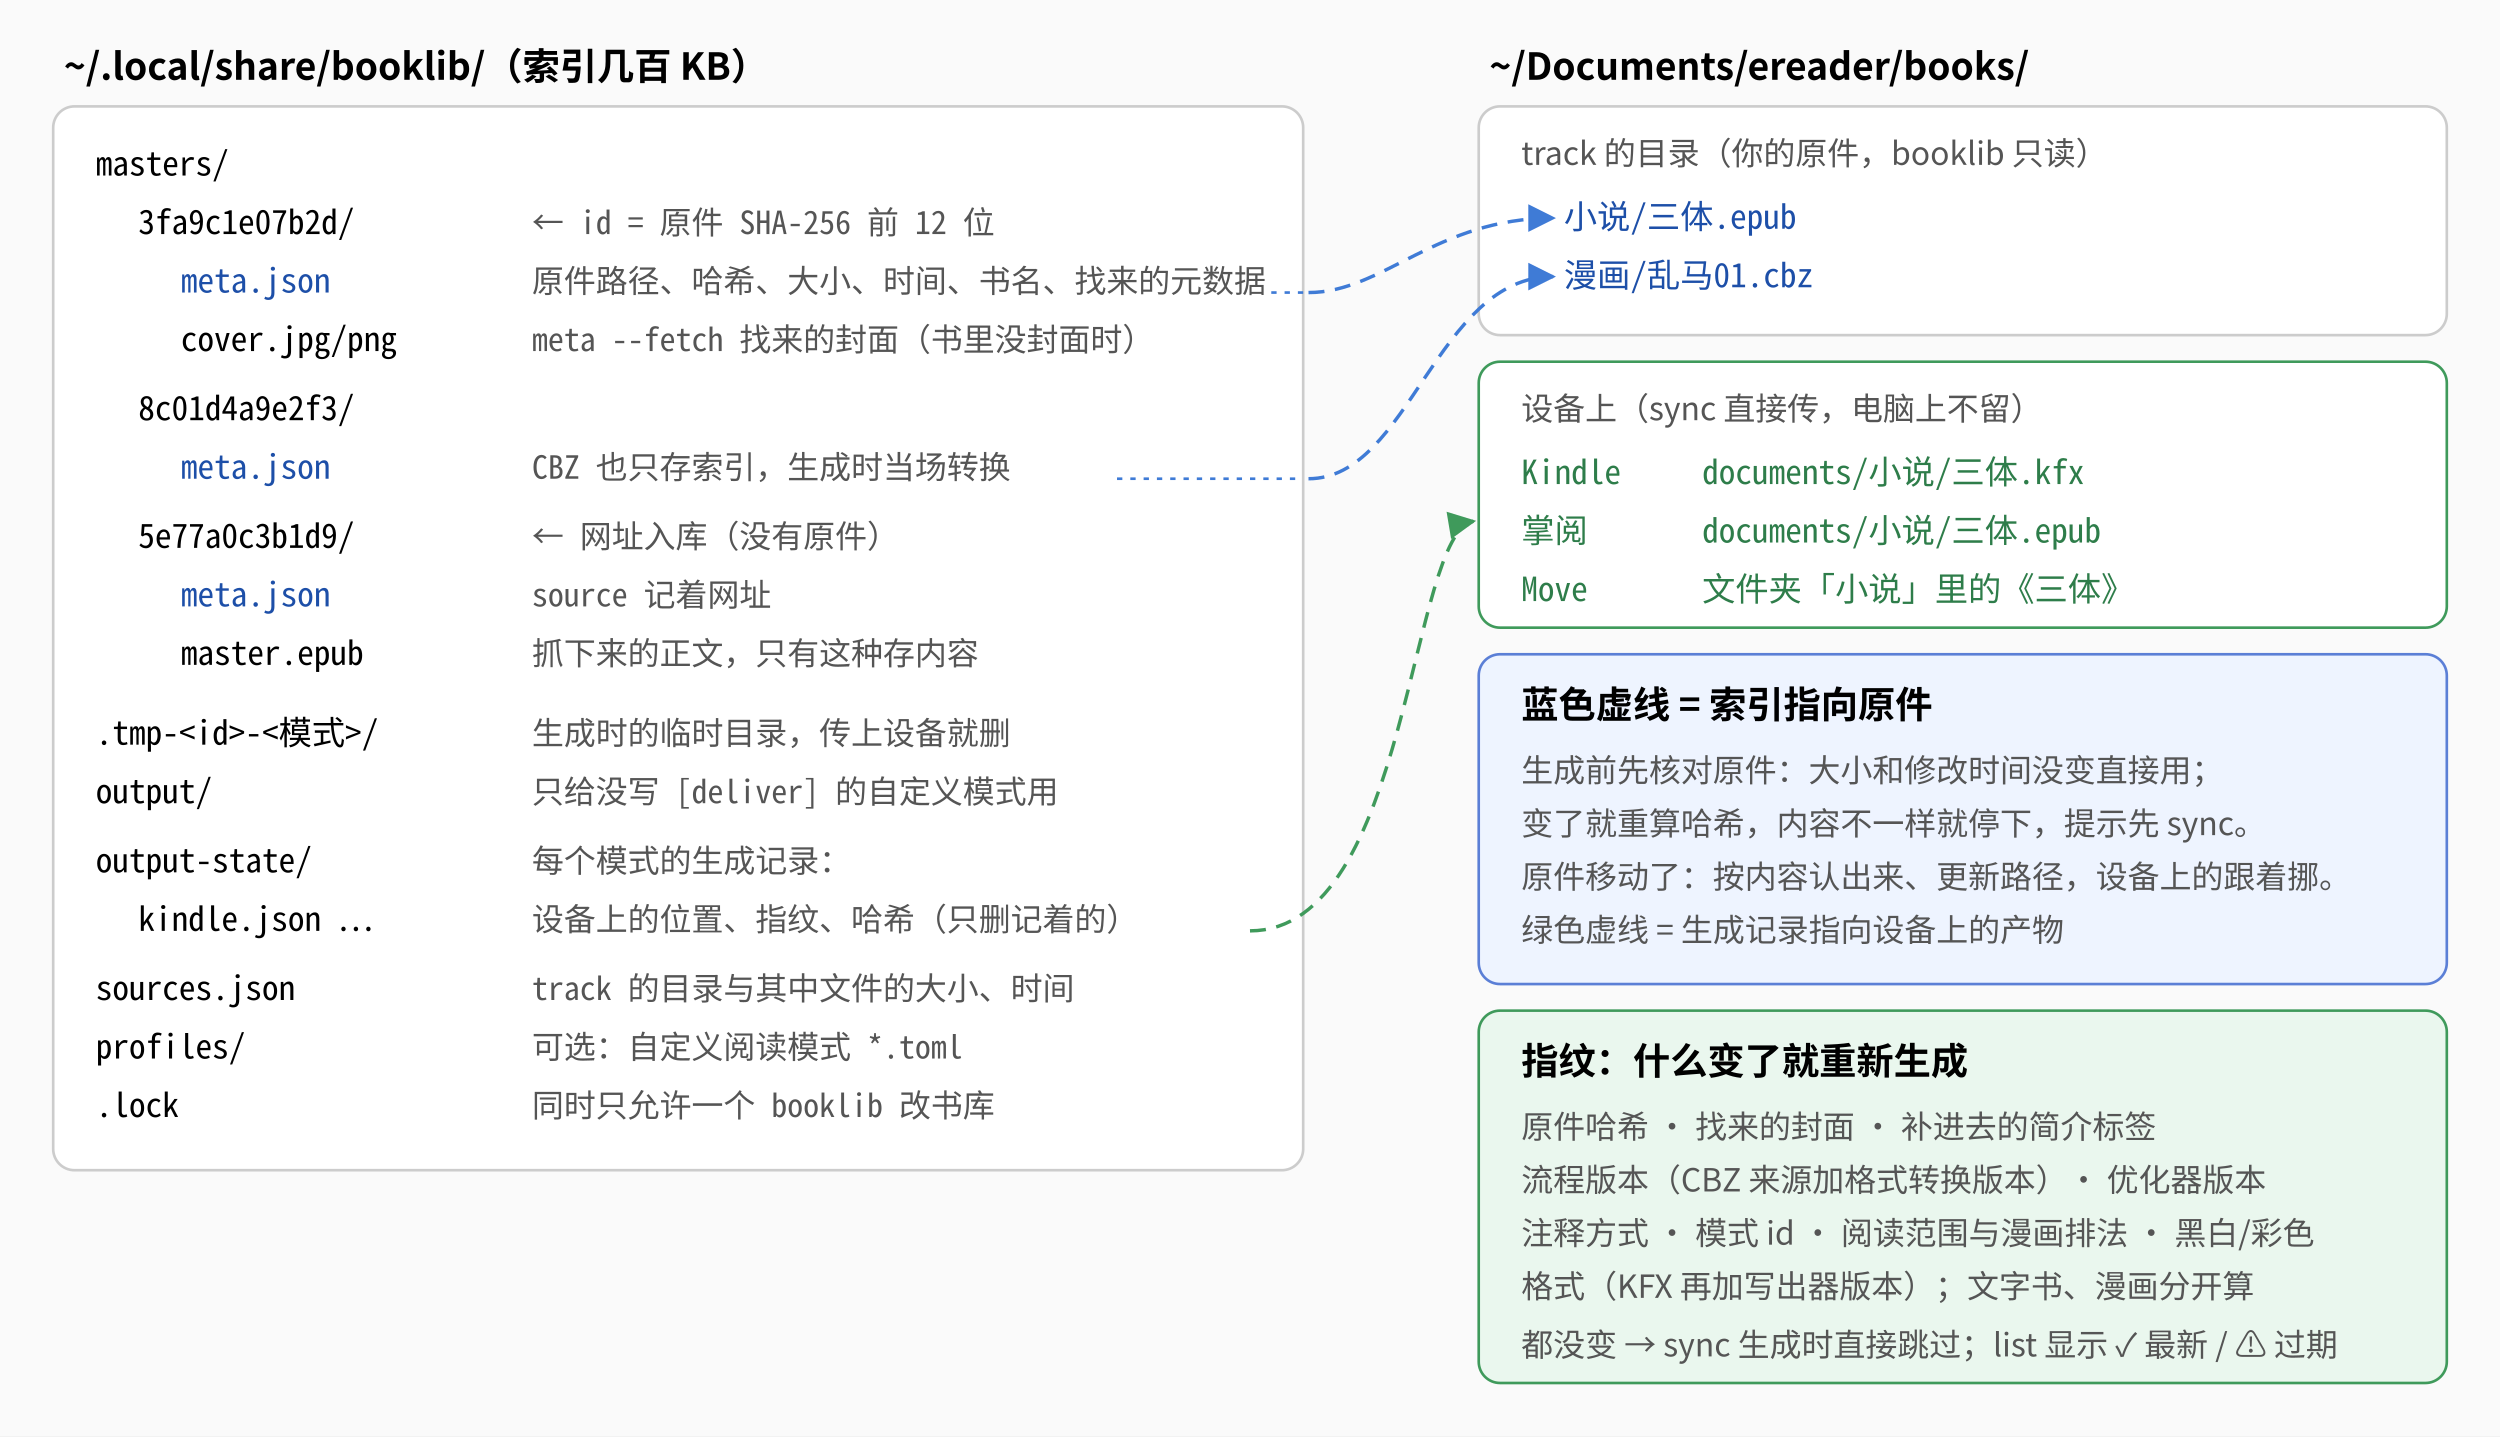
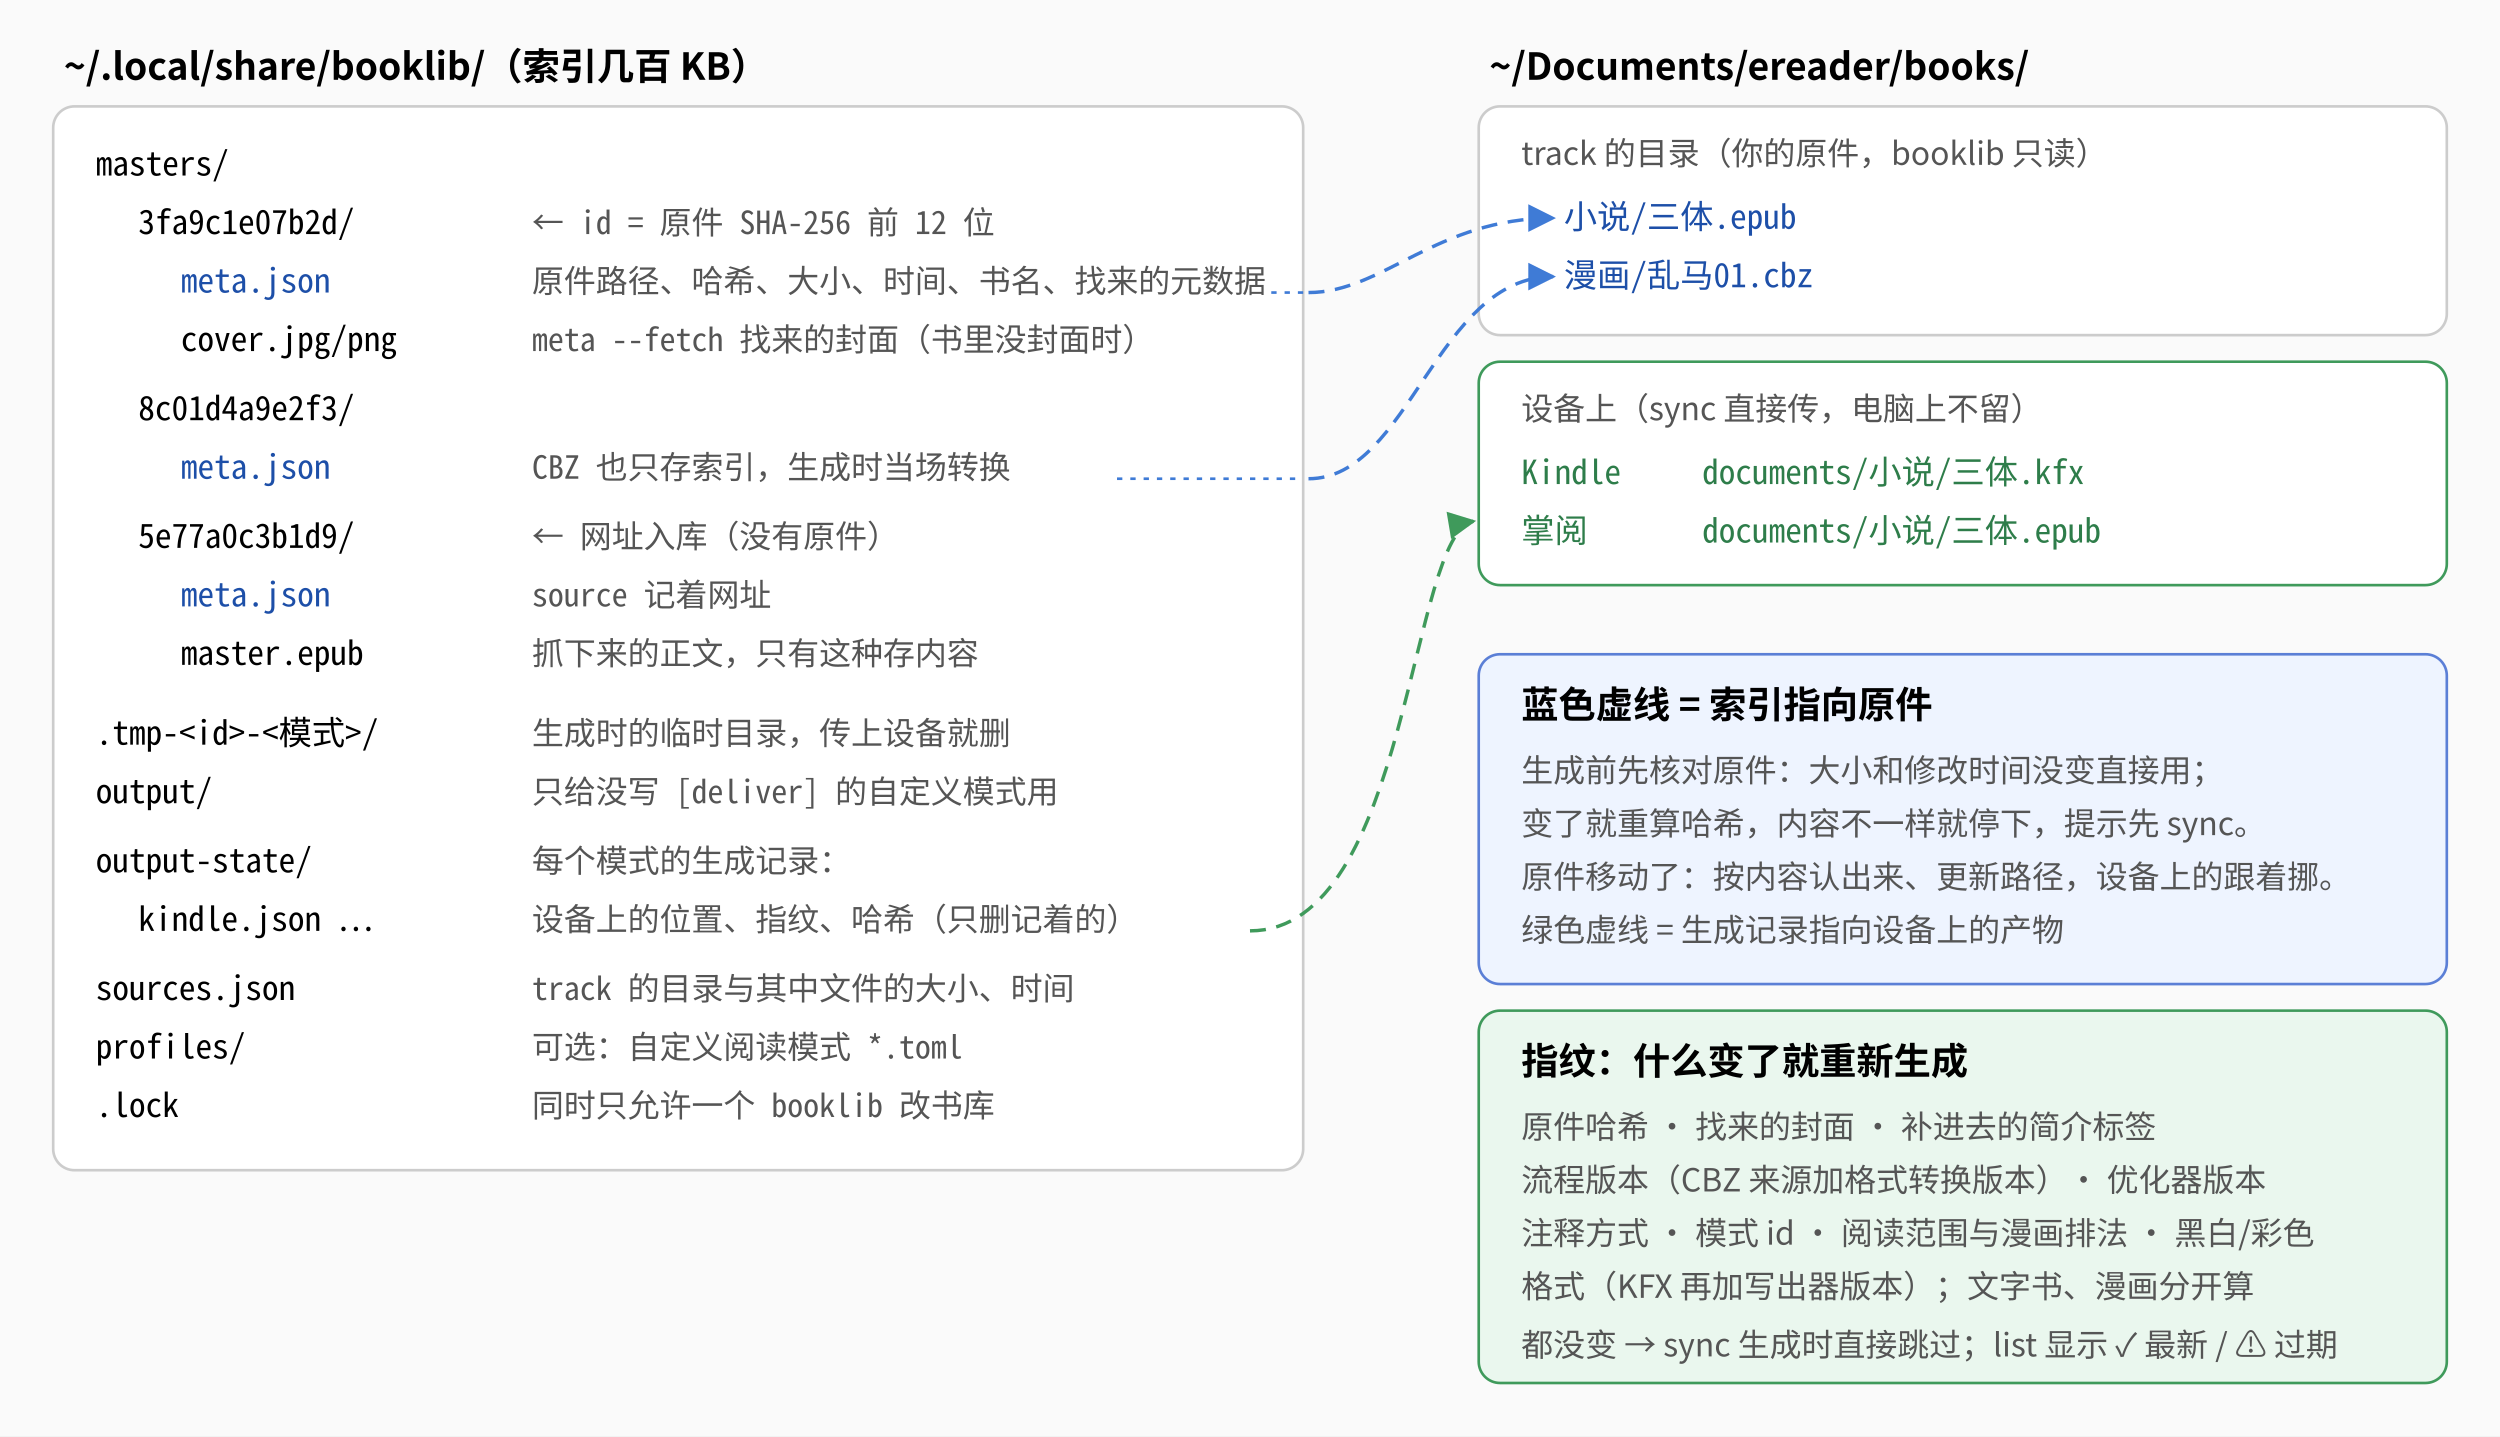
<svg xmlns="http://www.w3.org/2000/svg" viewBox="0 0 940 540" font-family="'Noto Sans CJK SC','PingFang SC','Microsoft YaHei',sans-serif" font-size="13">
  <defs>
    <marker id="a" viewBox="0 0 10 10" refX="9" refY="5" markerWidth="8" markerHeight="8" orient="auto">
      <path d="M0 0L10 5L0 10z" fill="#3f7bd6" />
    </marker>
    <marker id="g" viewBox="0 0 10 10" refX="9" refY="5" markerWidth="8" markerHeight="8" orient="auto">
      <path d="M0 0L10 5L0 10z" fill="#3f9a5b" />
    </marker>
    <style>
      .m{font-family:'JetBrains Mono','Noto Sans Mono CJK SC',monospace;font-size:12.5px}
      .s{font-size:12px;fill:#555}
      .h{font-weight:bold;font-size:14px}
      .l{stroke:#3f7bd6;stroke-width:1.3;fill:none;stroke-dasharray:6 4}
      .o{stroke:#3f9a5b;stroke-width:1.3;fill:none;stroke-dasharray:6 4}
    </style>
  </defs>
  <rect width="940" height="540" fill="#fafafa" />
  <text x="24" y="30" class="h">~/.local/share/booklib/（索引几百 KB）</text>
  <rect x="20" y="40" width="470" height="400" rx="8" fill="#fff" stroke="#ccc" />
  <g class="m">
    <text x="36" y="66">masters/</text>
    <text x="52" y="88">3fa9c1e07b2d/</text>
    <text x="200" y="88" class="s">← id = 原件 SHA-256 前 12 位</text>
    <text x="68" y="110" fill="#1d4fa8">meta.json</text>
    <text x="200" y="110" class="s">原件路径、哈希、大小、时间、书名、找来的元数据</text>
    <text x="68" y="132">cover.jpg/png</text>
    <text x="200" y="132" class="s">meta --fetch 找来的封面（书里没封面时）</text>
    <text x="52" y="158">8c01d4a9e2f3/</text>
    <text x="68" y="180" fill="#1d4fa8">meta.json</text>
    <text x="200" y="180" class="s">CBZ 也只存索引，生成时当场转换</text>
    <text x="52" y="206">5e77a0c3b1d9/</text>
    <text x="200" y="206" class="s">← 网址入库（没有原件）</text>
    <text x="68" y="228" fill="#1d4fa8">meta.json</text>
    <text x="200" y="228" class="s">source 记着网址</text>
    <text x="68" y="250">master.epub</text>
    <text x="200" y="250" class="s">抓下来的正文，只有这种存内容</text>
    <text x="36" y="280">.tmp-&lt;id&gt;-&lt;模式&gt;/</text>
    <text x="200" y="280" class="s">生成时的临时目录，传上设备就删</text>
    <text x="36" y="302">output/</text>
    <text x="200" y="302" class="s">只给没写 [deliver] 的自定义模式用</text>
    <text x="36" y="328">output-state/</text>
    <text x="200" y="328" class="s">每个模式的生成记录：</text>
    <text x="52" y="350">kindle.json …</text>
    <text x="200" y="350" class="s">设备上的位置、指纹、哈希（只删记着的）</text>
    <text x="36" y="376">sources.json</text>
    <text x="200" y="376" class="s">track 的目录与其中文件的大小、时间</text>
    <text x="36" y="398">profiles/</text>
    <text x="200" y="398" class="s">可选：自定义阅读模式 *.toml</text>
    <text x="36" y="420">.lock</text>
    <text x="200" y="420" class="s">同时只允许一个 booklib 改书库</text>
  </g>
  <text x="560" y="30" class="h">~/Documents/ereader/books/</text>
  <rect x="556" y="40" width="364" height="86" rx="8" fill="#fff" stroke="#ccc" />
  <text x="572" y="62" class="s">track 的目录（你的原件，booklib 只读）</text>
  <text x="588" y="86" class="m" fill="#1d4fa8">小说/三体.epub</text>
  <text x="588" y="108" class="m" fill="#1d4fa8">漫画/乱马01.cbz</text>
-   <rect x="556" y="136" width="364" height="100" rx="8" fill="#fff" stroke="#3f9a5b" />
+   <rect x="556" y="136" width="364" height="84" rx="8" fill="#fff" stroke="#3f9a5b" />
  <text x="572" y="158" class="s" fill="#2e7d4a">设备上（sync 直接传，电脑上不留）</text>
  <text x="572" y="182" class="m" fill="#2e7d4a">Kindle<tspan x="640">documents/小说/三体.kfx</tspan>
  </text>
  <text x="572" y="204" class="m" fill="#2e7d4a">掌阅<tspan x="640">documents/小说/三体.epub</tspan>
-   </text>
-   <text x="572" y="226" class="m" fill="#2e7d4a">Move<tspan x="640">文件夹「小说」里的《三体》</tspan>
  </text>
  <path class="l" d="M492 110 C520 110 540 82 584 82" marker-end="url(#a)" />
  <path class="l" d="M492 180 C530 180 540 104 584 104" marker-end="url(#a)" />
  <line x1="478" y1="110" x2="490" y2="110" stroke="#3f7bd6" stroke-dasharray="2 3" />
  <line x1="420" y1="180" x2="490" y2="180" stroke="#3f7bd6" stroke-dasharray="2 3" />
  <path class="o" d="M470 350 C530 350 530 200 554 196" marker-end="url(#g)" />
  <rect x="556" y="246" width="364" height="124" rx="8" fill="#eef4ff" stroke="#5b7fd6" />
  <text x="572" y="270" class="h">蓝色虚线 = 索引指向原件</text>
  <text x="572" y="294" class="s">生成前先核对原件：大小和修改时间没变直接用；</text>
  <text x="572" y="314" class="s">变了就重算哈希，内容不一样就停下，提示先 sync。</text>
  <text x="572" y="334" class="s">原件移动了：按内容认出来、更新路径，设备上的跟着挪。</text>
  <text x="572" y="354" class="s">绿色虚线 = 生成记录指向设备上的产物</text>
  <rect x="556" y="380" width="364" height="140" rx="8" fill="#eaf7ee" stroke="#3f9a5b" />
  <text x="572" y="404" class="h">指纹：什么变了就重新生成</text>
  <text x="572" y="428" class="s">原件哈希 · 找来的封面 · 补进去的简介标签</text>
  <text x="572" y="448" class="s">流程版本（CBZ 来源加格式转换版本）· 优化器版本</text>
  <text x="572" y="468" class="s">注释方式 · 模式 id · 阅读范围与漫画排法 · 黑白/彩色</text>
  <text x="572" y="488" class="s">格式（KFX 再加写出器版本）；文字书、漫画分开算</text>
  <text x="572" y="510" class="s">都没变 → sync 生成时直接跳过；list 显示 ✓ 最新 / ⚠ 过期</text>
</svg>
